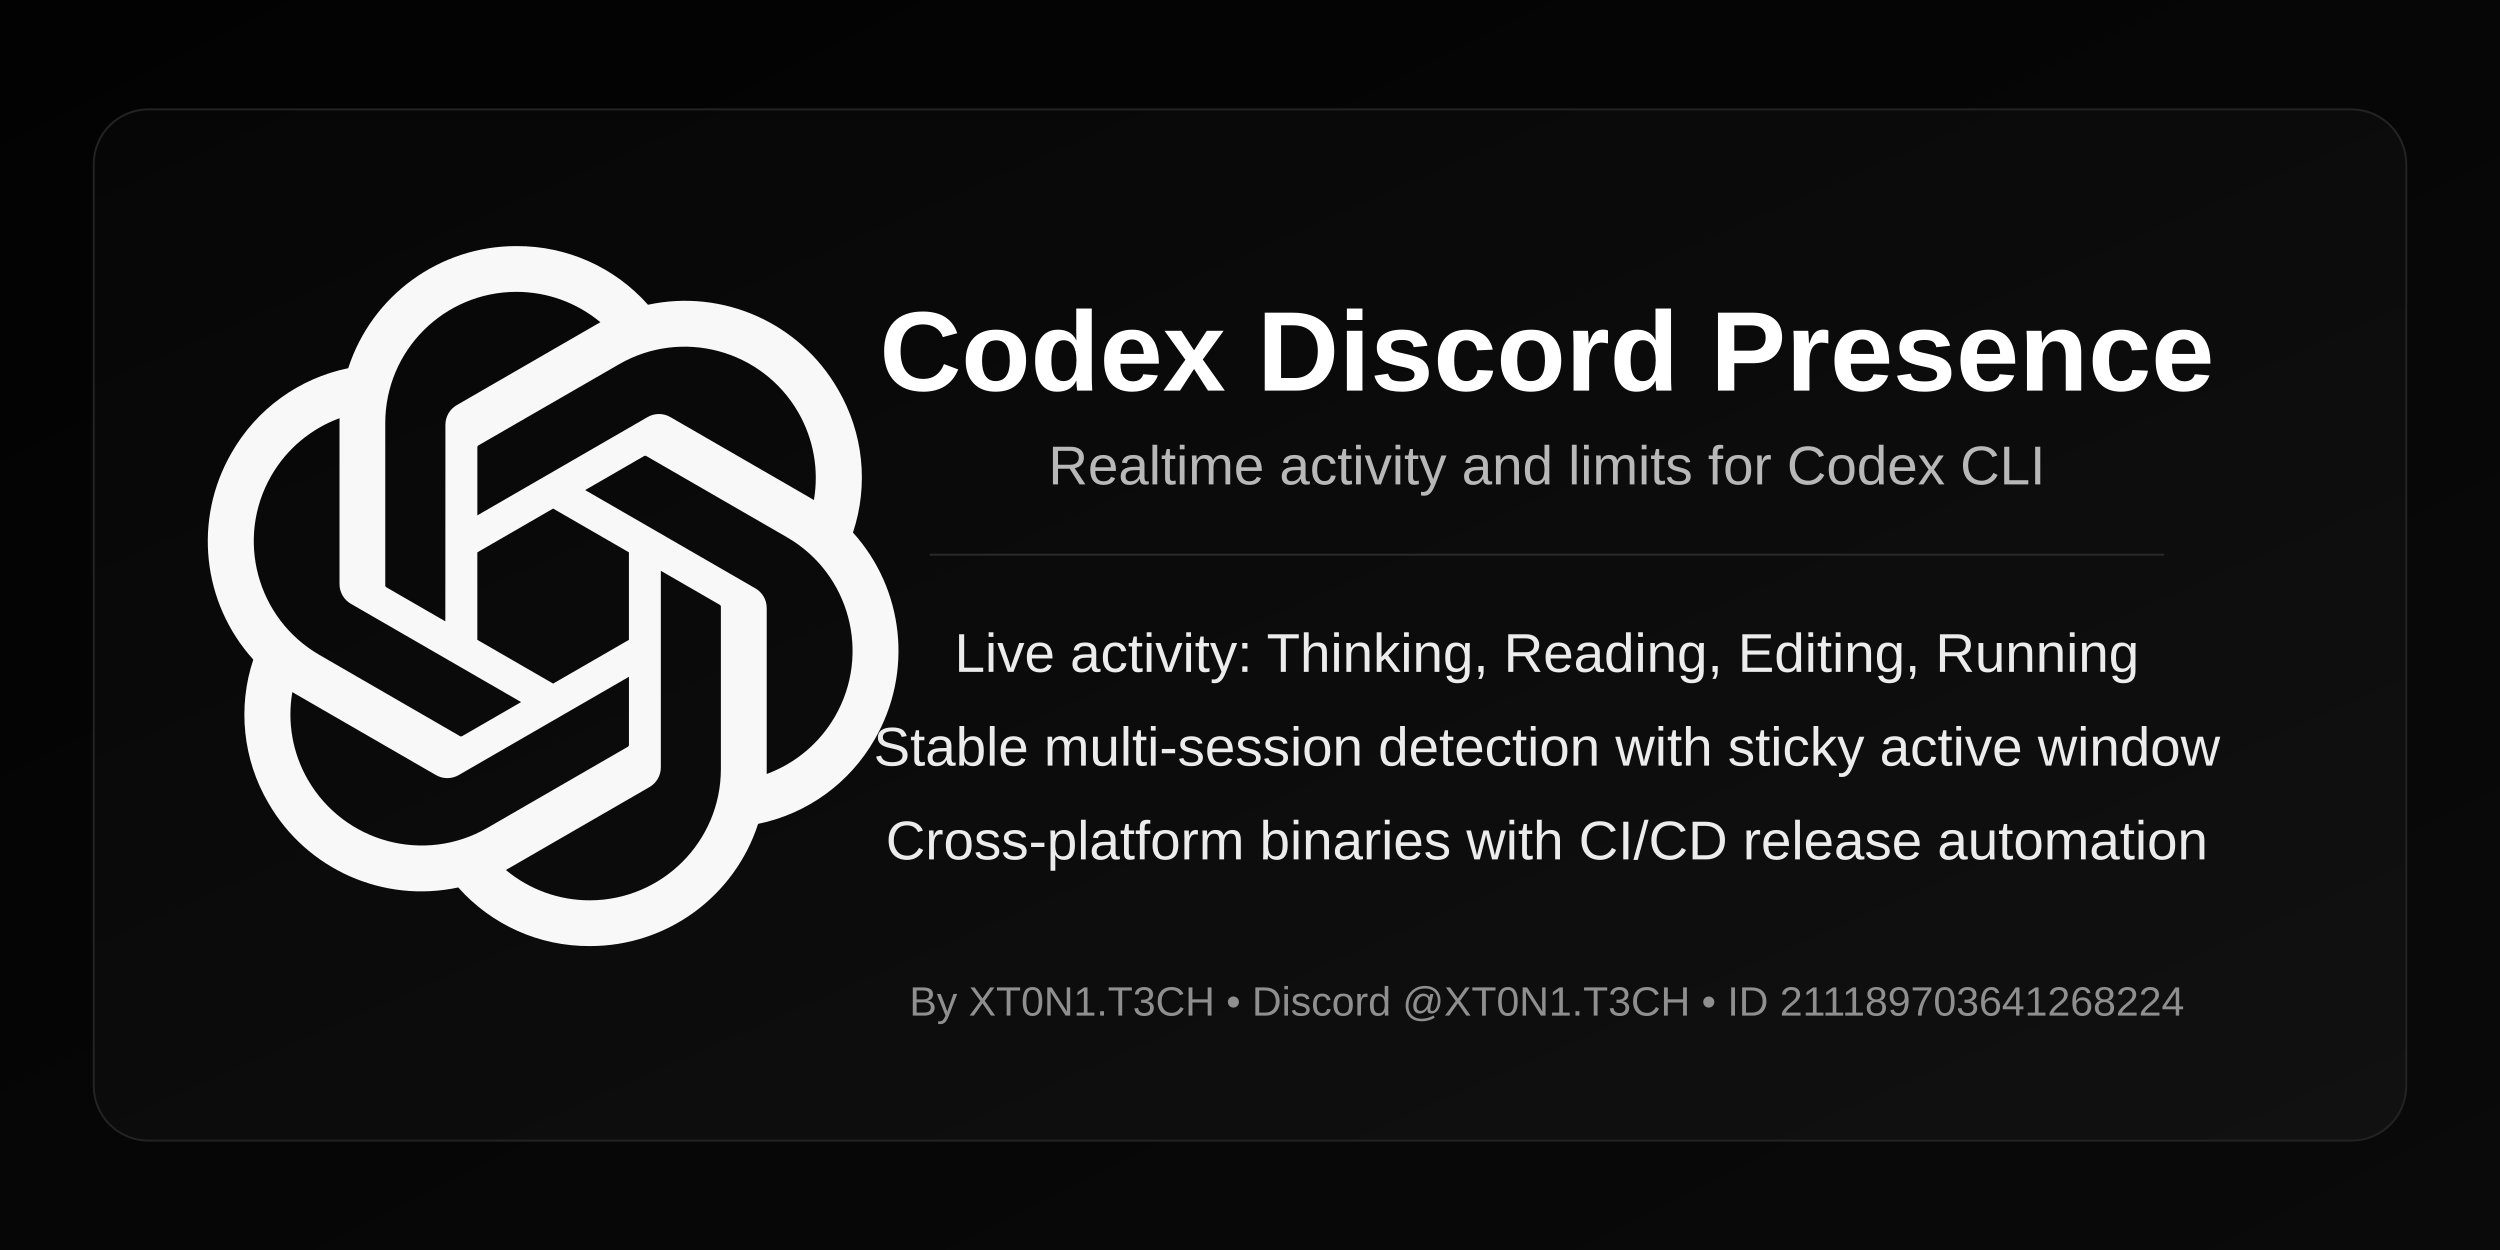
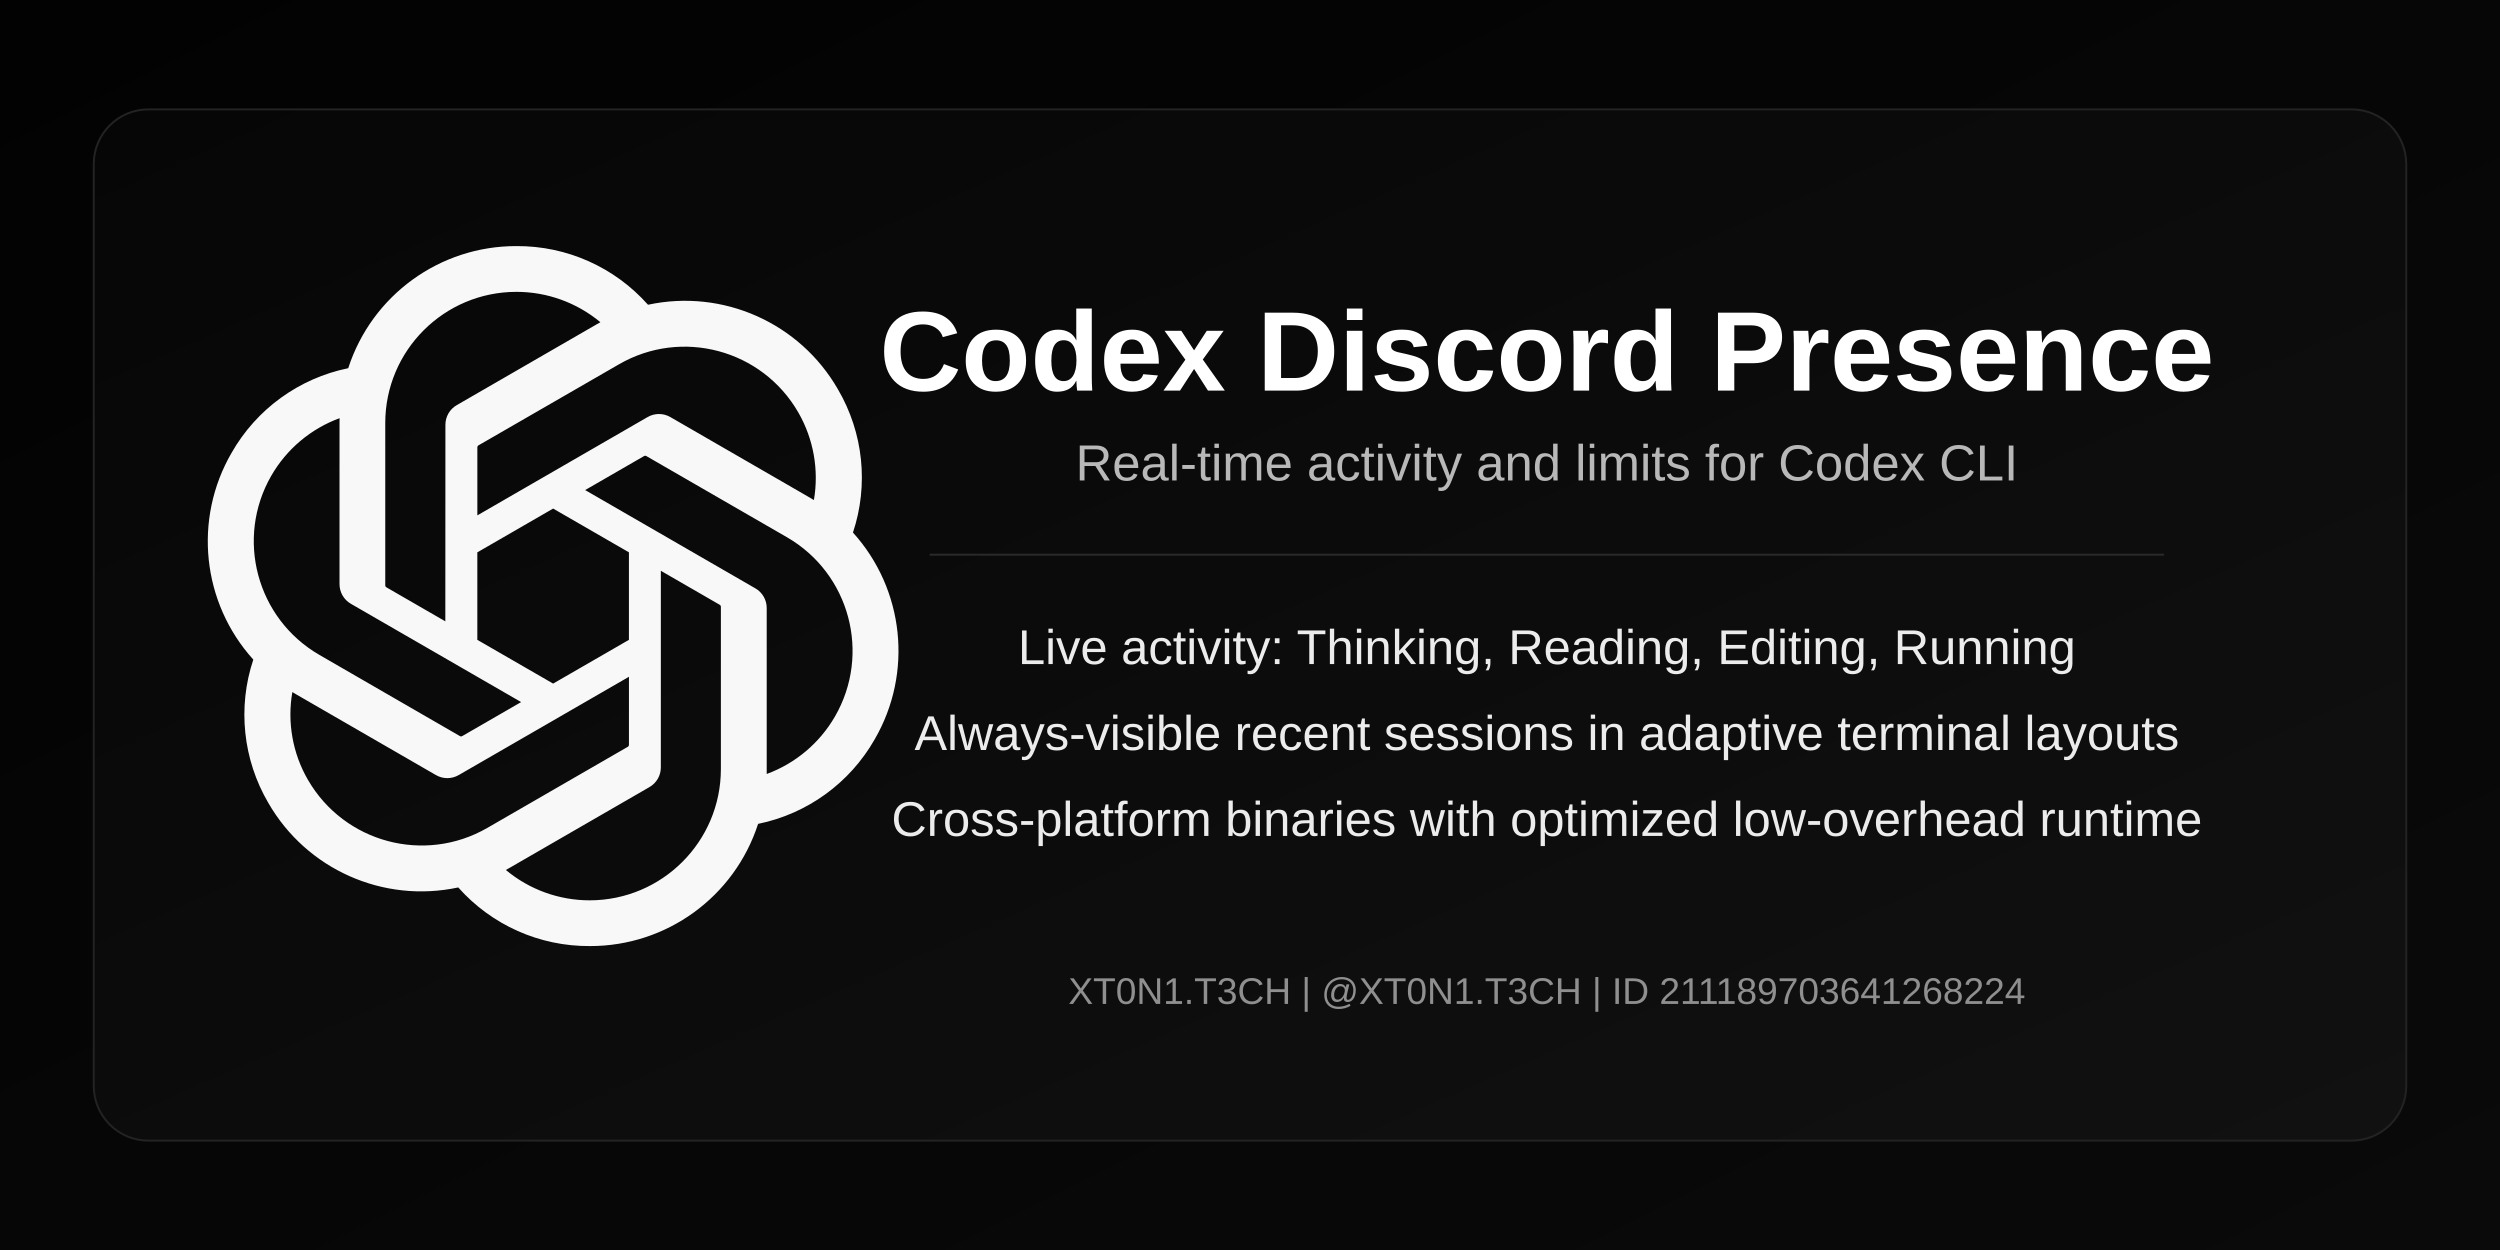
<svg xmlns="http://www.w3.org/2000/svg" viewBox="0 0 1280 640" role="img" aria-labelledby="title desc">
  <defs>
    <linearGradient id="bg" x1="0" y1="0" x2="1" y2="1">
      <stop offset="0%" stop-color="#020202" />
      <stop offset="100%" stop-color="#0a0a0a" />
    </linearGradient>
    <linearGradient id="panel" x1="0" y1="0" x2="1" y2="1">
      <stop offset="0%" stop-color="#060606" />
      <stop offset="100%" stop-color="#111111" />
    </linearGradient>
  </defs>
  <rect width="1280" height="640" fill="url(#bg)" />
  <rect x="48" y="56" width="1184" height="528" rx="28" fill="url(#panel)" stroke="#232323" />
  <g transform="translate(104 126) scale(1.12)">
    <path fill="#f8f8f8" d="m297.06 130.97c7.26-21.79 4.76-45.66-6.85-65.48-17.46-30.4-52.56-46.04-86.84-38.68-15.25-17.18-37.16-26.95-60.13-26.81-35.04-.08-66.13 22.48-76.91 55.82-22.51 4.61-41.94 18.7-53.31 38.67-17.59 30.32-13.58 68.54 9.92 94.54-7.26 21.79-4.76 45.66 6.85 65.48 17.46 30.4 52.56 46.04 86.84 38.68 15.24 17.18 37.16 26.95 60.13 26.8 35.06.09 66.16-22.49 76.94-55.86 22.51-4.61 41.94-18.7 53.31-38.67 17.57-30.32 13.55-68.51-9.94-94.51zm-120.28 168.11c-14.03.02-27.62-4.89-38.39-13.88.49-.26 1.34-.73 1.89-1.07l63.72-36.8c3.26-1.85 5.26-5.32 5.24-9.07v-89.83l26.93 15.55c.29.14.48.42.52.74v74.39c-.04 33.08-26.83 59.9-59.91 59.97zm-128.84-55.03c-7.03-12.14-9.56-26.37-7.15-40.18.47.28 1.3.79 1.89 1.13l63.72 36.8c3.23 1.89 7.23 1.89 10.47 0l77.79-44.92v31.1c.02.32-.13.63-.38.83l-64.41 37.19c-28.69 16.52-65.33 6.7-81.92-21.95zm-16.77-139.09c7-12.16 18.05-21.46 31.21-26.29 0 .55-.03 1.52-.03 2.2v73.61c-.02 3.74 1.98 7.21 5.23 9.06l77.79 44.91-26.93 15.55c-.27.18-.61.21-.91.08l-64.42-37.22c-28.63-16.58-38.45-53.21-21.95-81.89zm221.26 51.49-77.79-44.92 26.93-15.54c.27-.18.61-.21.91-.08l64.42 37.19c28.68 16.57 38.51 53.26 21.94 81.94-7.01 12.14-18.05 21.44-31.2 26.28v-75.81c.03-3.74-1.96-7.2-5.2-9.06zm26.8-40.34c-.47-.29-1.3-.79-1.89-1.13l-63.72-36.8c-3.23-1.89-7.23-1.89-10.47 0l-77.79 44.92v-31.1c-.02-.32.13-.63.38-.83l64.41-37.16c28.69-16.55 65.37-6.7 81.91 22 6.99 12.12 9.52 26.31 7.15 40.1zm-168.51 55.43-26.94-15.55c-.29-.14-.48-.42-.52-.74v-74.39c.02-33.12 26.89-59.96 60.01-59.94 14.01 0 27.57 4.92 38.34 13.88-.49.26-1.33.73-1.89 1.07l-63.72 36.8c-3.26 1.85-5.26 5.31-5.24 9.06l-.04 89.79zm14.63-31.54 34.65-20.01 34.65 20v40.01l-34.65 20-34.65-20z" />
  </g>
  <text x="792" y="200" fill="#ffffff" font-size="58" font-family="Segoe UI, Arial, sans-serif" font-weight="700" text-anchor="middle">Codex Discord Presence</text>
-   <text x="792" y="248" fill="#b8b8b8" font-size="28" font-family="Segoe UI, Arial, sans-serif" text-anchor="middle">Realtime activity and limits for Codex CLI</text>
+   <text x="792" y="246" fill="#b8b8b8" font-size="26" font-family="Segoe UI, Arial, sans-serif" text-anchor="middle">Real-time activity and limits for Codex CLI</text>
  <line x1="476" y1="284" x2="1108" y2="284" stroke="#2a2a2a" />
-   <text x="792" y="344" fill="#ececec" font-size="28" font-family="Segoe UI, Arial, sans-serif" text-anchor="middle">Live activity: Thinking, Reading, Editing, Running</text>
-   <text x="792" y="392" fill="#ececec" font-size="28" font-family="Segoe UI, Arial, sans-serif" text-anchor="middle">Stable multi-session detection with sticky active window</text>
-   <text x="792" y="440" fill="#ececec" font-size="28" font-family="Segoe UI, Arial, sans-serif" text-anchor="middle">Cross-platform binaries with CI/CD release automation</text>
-   <text x="792" y="520" fill="#8f8f8f" font-size="21" font-family="Segoe UI, Arial, sans-serif" text-anchor="middle">By XT0N1.T3CH  •  Discord @XT0N1.T3CH  •  ID 211189703641268224</text>
+   <text x="792" y="340" fill="#ececec" font-size="25" font-family="Segoe UI, Arial, sans-serif" text-anchor="middle">Live activity: Thinking, Reading, Editing, Running</text>
+   <text x="792" y="384" fill="#ececec" font-size="25" font-family="Segoe UI, Arial, sans-serif" text-anchor="middle">Always-visible recent sessions in adaptive terminal layouts</text>
+   <text x="792" y="428" fill="#ececec" font-size="25" font-family="Segoe UI, Arial, sans-serif" text-anchor="middle">Cross-platform binaries with optimized low-overhead runtime</text>
+   <text x="792" y="514" fill="#8f8f8f" font-size="19" font-family="Segoe UI, Arial, sans-serif" text-anchor="middle">XT0N1.T3CH | @XT0N1.T3CH | ID 211189703641268224</text>
</svg>
